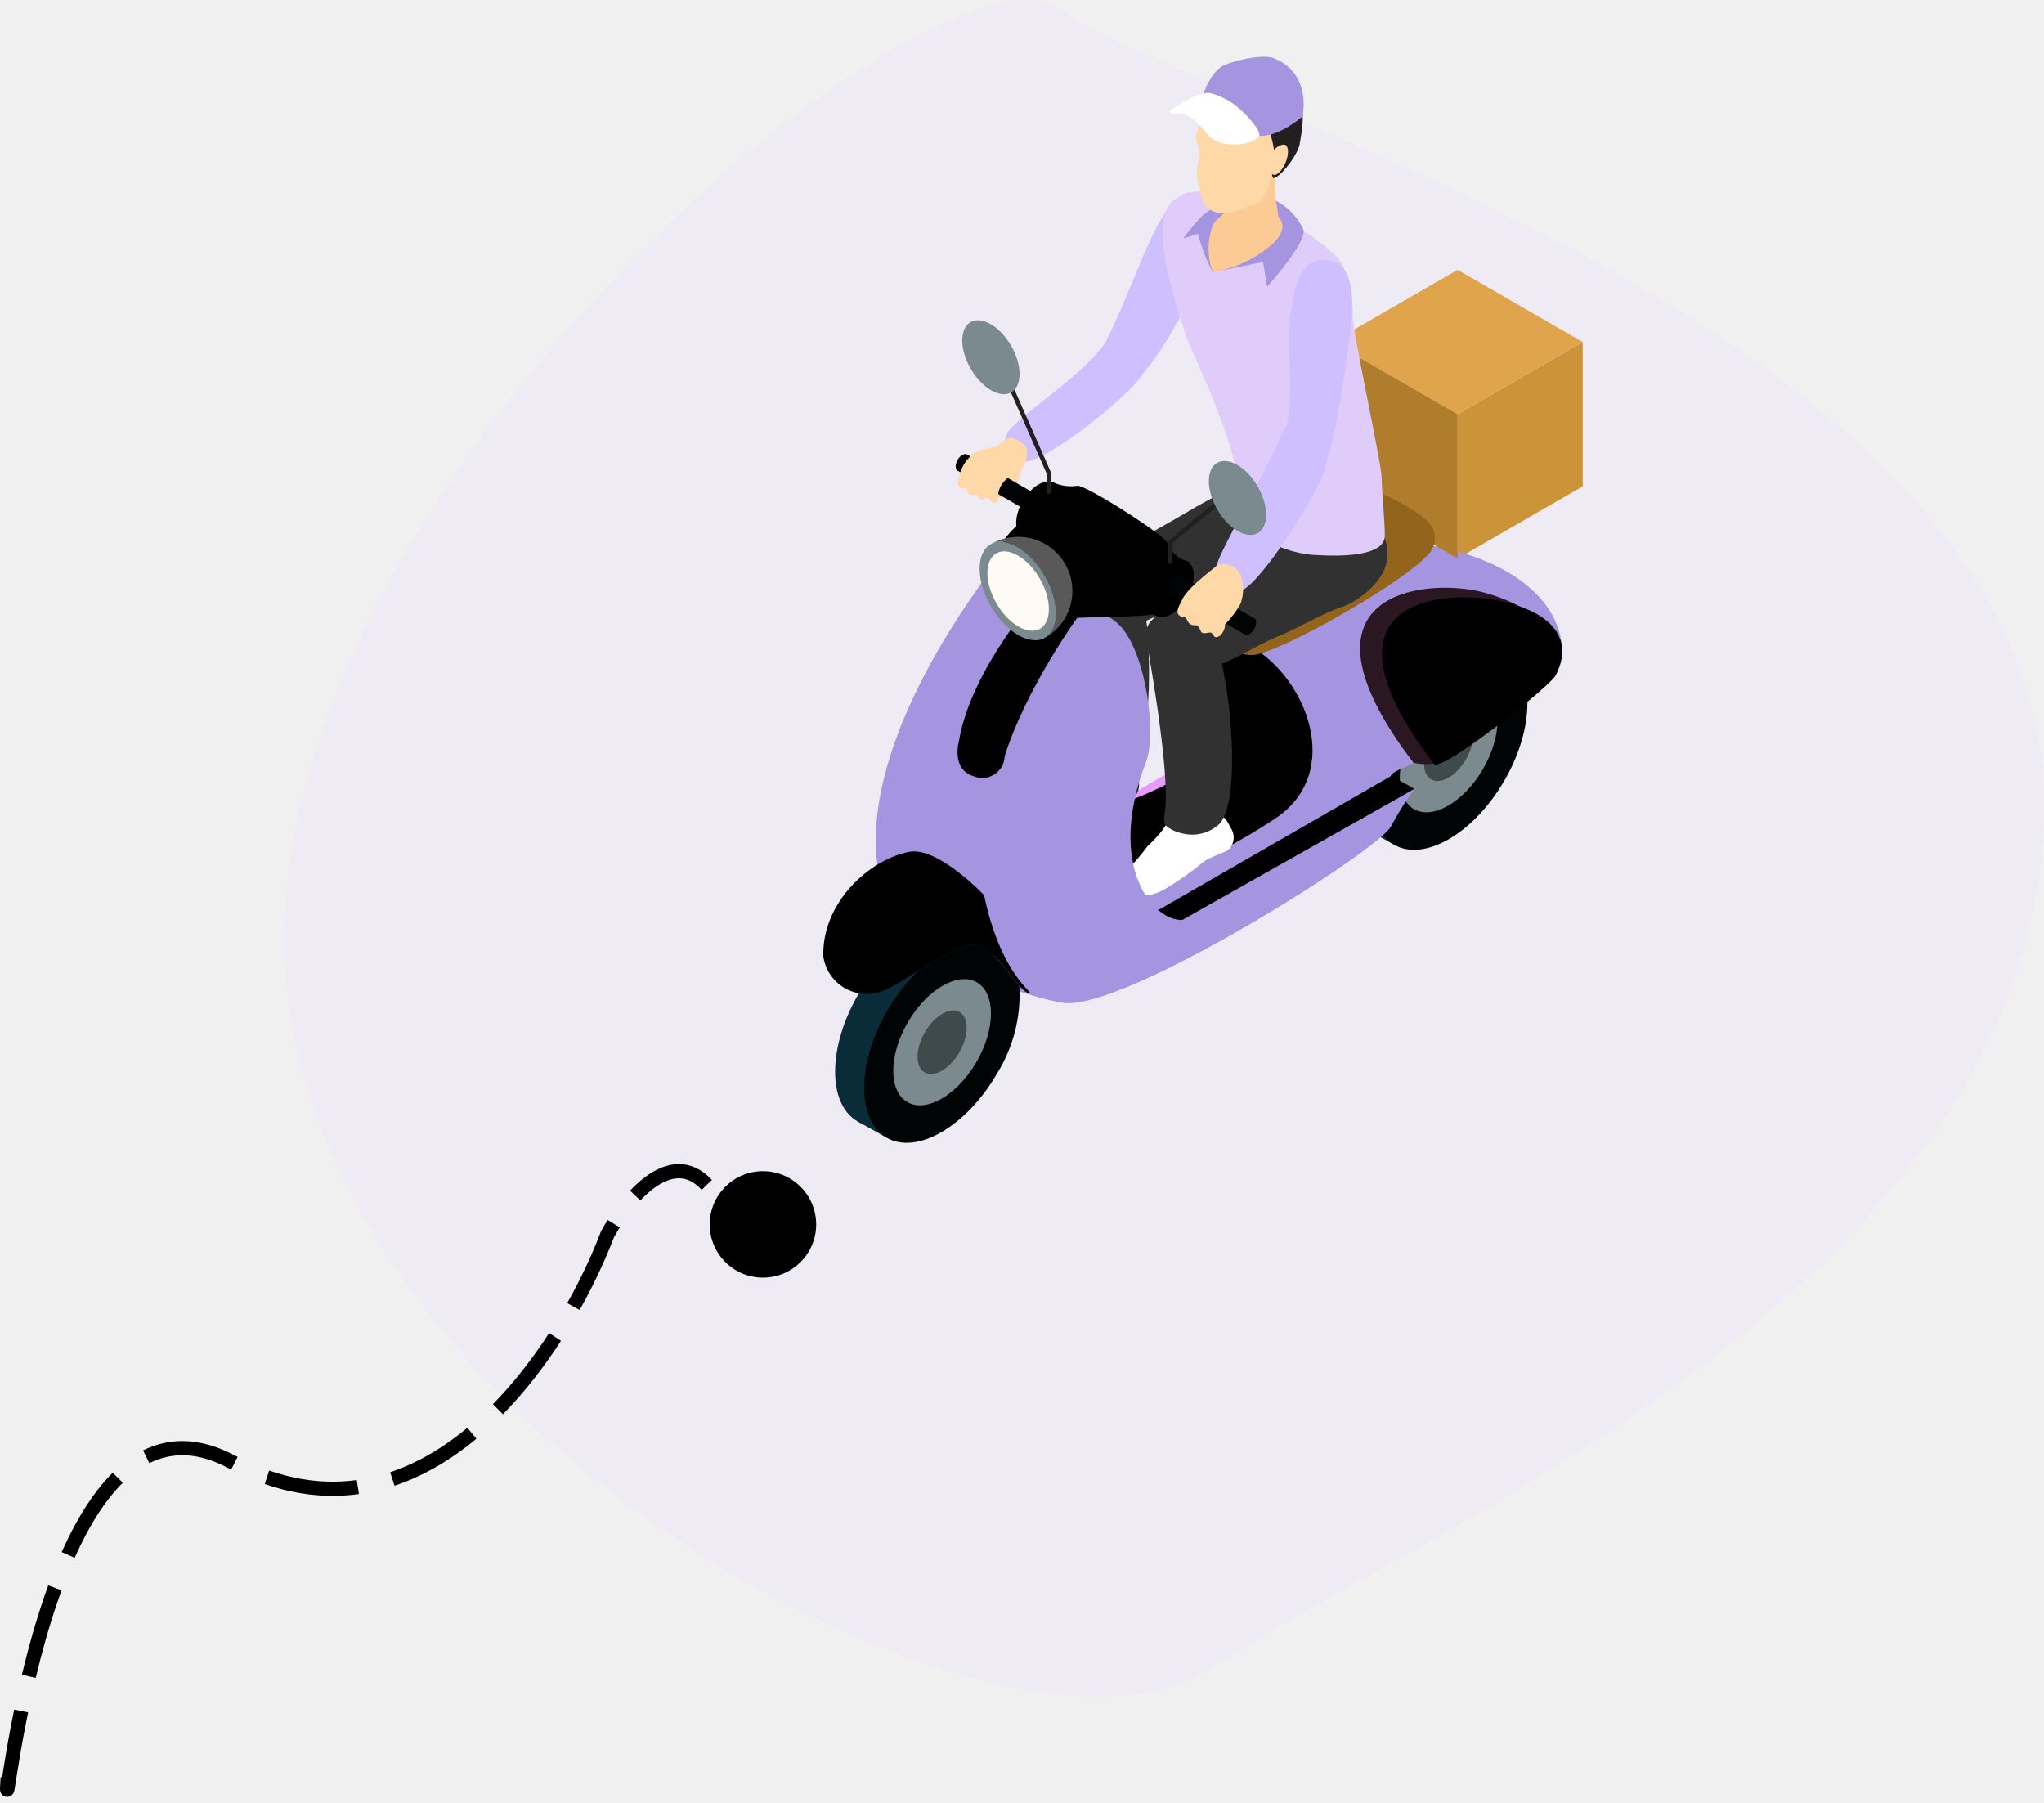
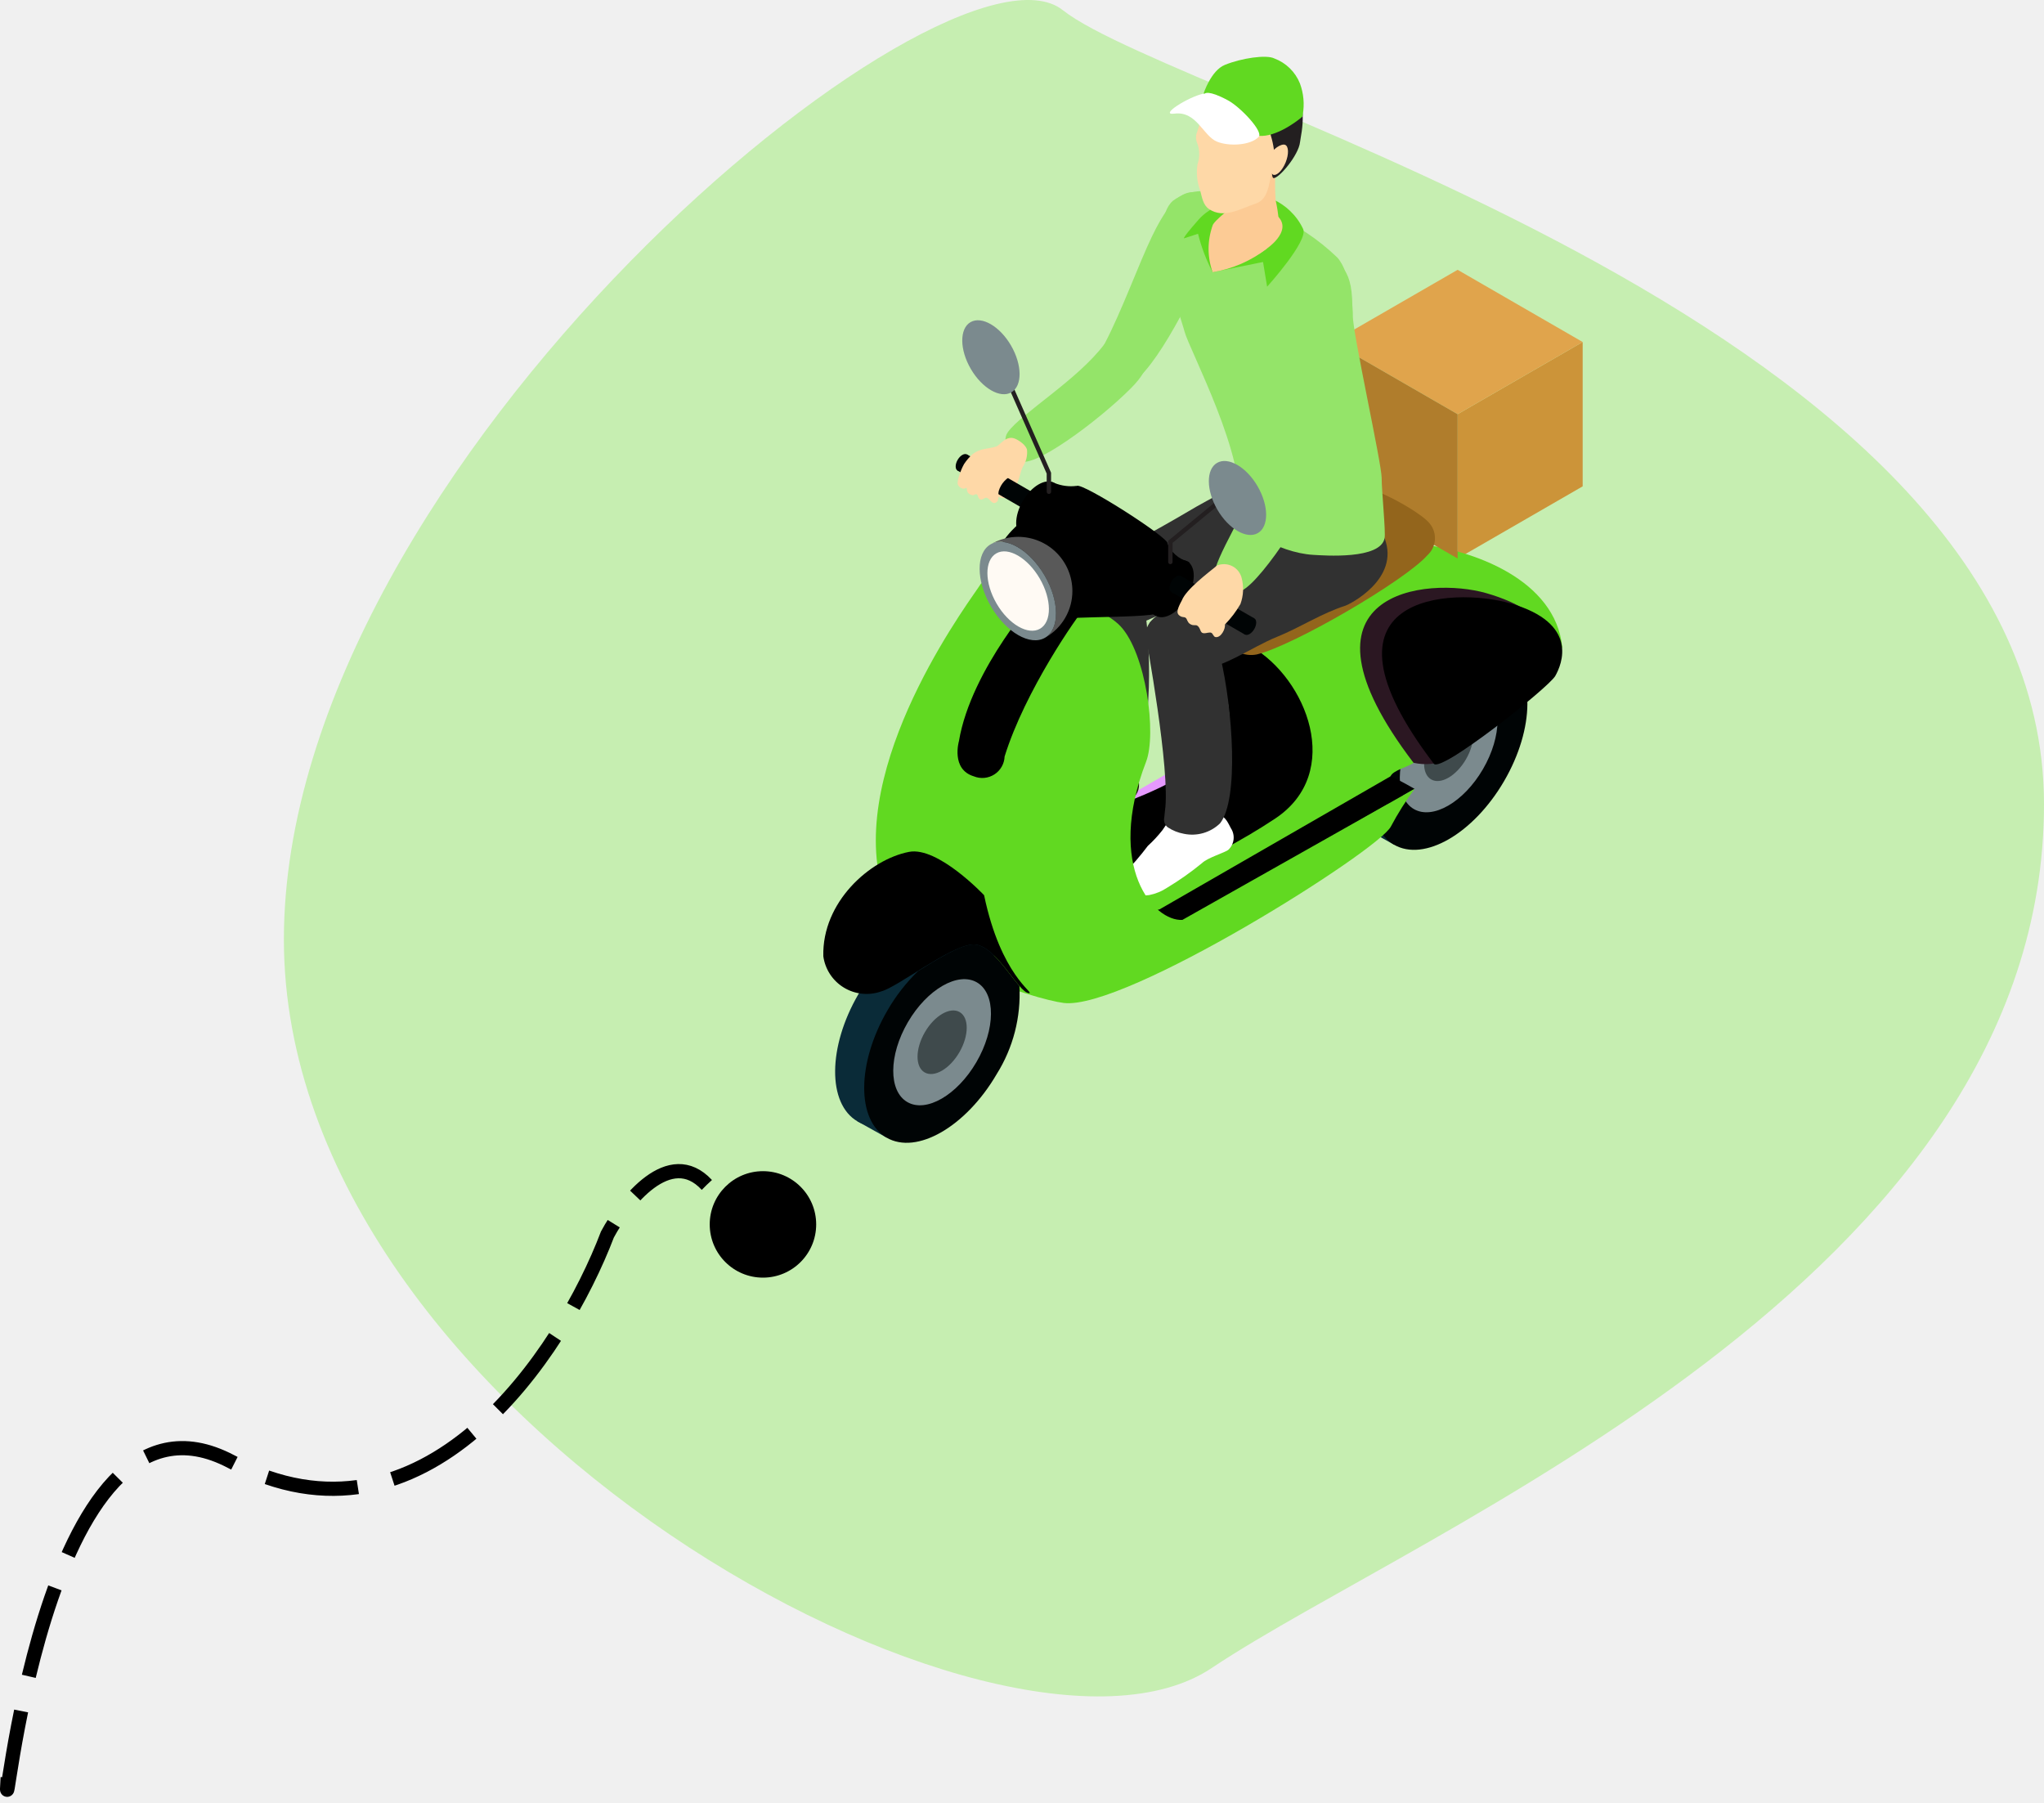
<svg xmlns="http://www.w3.org/2000/svg" width="288" height="254" viewBox="0 0 288 254" fill="none">
-   <path d="M288 113.284C288 180.509 199.933 215.477 170.717 235.006C141.5 254.535 40 199.59 40 132.365C40 65.139 133.5 -11.456 149.75 1.431C166 14.319 288 46.059 288 113.284Z" fill="#efebf5" />
+   <path d="M288 113.284C288 180.509 199.933 215.477 170.717 235.006C141.5 254.535 40 199.59 40 132.365C40 65.139 133.5 -11.456 149.75 1.431C166 14.319 288 46.059 288 113.284Z" fill="#c6eeb1" />
  <path d="M1.082 250.426C0.249 264.093 5.383 191.526 32.583 205.926C59.783 220.326 79.25 190.593 85.583 173.926C88.083 169.259 94.383 161.326 99.583 166.926" stroke="black" stroke-width="2" stroke-dasharray="13 5" />
  <g clip-path="url(#clip0_756_3)">
    <path d="M144.272 64.732C144.242 64.792 143.285 69.888 141.821 70.154C140.357 70.42 138.447 68.51 138.447 68.249C140.319 66.966 142.264 65.791 144.272 64.732Z" fill="#FED8A7" />
    <path d="M174.025 79.899C174.146 82.825 170.185 83.827 169.479 86.474C169.236 87.156 169.168 87.889 169.281 88.605C169.603 89.478 170.234 89.688 170.806 89.3C170.806 89.3 170.515 90.159 171.177 90.299C171.367 90.324 171.561 90.284 171.726 90.186C171.891 90.088 172.019 89.937 172.087 89.757C172.049 90.035 172.099 90.317 172.231 90.564C172.311 90.674 172.416 90.762 172.537 90.823C172.659 90.884 172.792 90.915 172.928 90.914C173.064 90.913 173.197 90.88 173.318 90.818C173.438 90.755 173.542 90.665 173.621 90.555C173.844 91.63 174.934 91.36 175.282 90.633C175.669 89.817 175.213 88.745 175.743 87.996C176.375 87.115 176.985 87.404 177.123 86.191C177.233 85.214 177.082 84.184 177.141 83.207C177.229 83.17 177.319 83.145 177.399 83.104C177.322 83.299 177.308 83.585 177.221 83.772L174.025 79.899Z" fill="#FED8A7" />
    <path d="M205.379 58.353V78.688L222.999 68.519V48.185L205.379 58.353Z" fill="#CC9439" />
    <path d="M136.25 64.028C135.888 63.818 135.297 64.157 134.931 64.787C134.564 65.418 134.562 66.098 134.922 66.307C135.282 66.516 135.871 66.178 136.237 65.546C136.604 64.915 136.609 64.237 136.25 64.028Z" fill="#000405" />
    <path d="M136.244 64.019L134.924 66.303L145.278 72.281L146.598 69.997L136.244 64.019Z" fill="#000405" />
    <path d="M207.965 89.838L212.193 92.209L196.407 118.996L192.314 116.71L207.965 89.838Z" fill="#0A2B38" />
    <path d="M207.965 89.838C203.708 87.363 196.762 91.375 192.438 98.792C188.115 106.209 188.066 114.238 192.316 116.711C196.566 119.185 203.516 115.175 207.842 107.752C212.169 100.329 212.215 92.307 207.965 89.838Z" fill="#0A2B38" />
    <path d="M212.056 92.12C207.8 89.646 200.855 93.657 196.531 101.078C192.207 108.498 192.157 116.519 196.402 118.997C200.647 121.475 207.605 117.462 211.93 110.041C216.255 102.621 216.308 94.593 212.056 92.12Z" fill="#000405" />
    <path d="M209.027 97.129C206.358 95.582 201.997 98.093 199.287 102.746C196.577 107.398 196.544 112.43 199.208 113.981C201.872 115.532 206.234 113.017 208.947 108.364C211.659 103.711 211.689 98.68 209.027 97.129Z" fill="#7B8A8E" />
    <path d="M206.59 101.312C205.244 100.53 203.049 101.796 201.688 104.148C200.327 106.501 200.305 109.028 201.649 109.808C202.994 110.588 205.188 109.322 206.551 106.978C207.914 104.634 207.933 102.092 206.59 101.312Z" fill="#3F4A4C" />
-     <path d="M152.648 115.122C153.927 114.06 177.765 108.071 176.485 100.825C175.205 93.578 167.327 86.515 169.455 85.668C171.583 84.821 193.091 75.955 198.886 76.502C207.825 77.348 219.118 81.788 220.117 91.106C220.267 92.506 202.166 104.94 199.167 107.465C198.532 108.002 196.255 108.515 195.926 109.373C194.846 112.194 196.667 116.479 193.623 118.443C183.101 125.237 170.256 131.826 165.83 132.299C157.901 133.143 154.972 122.535 152.617 114.226L152.648 115.122Z" fill="#a594e0" />
+     <path d="M152.648 115.122C153.927 114.06 177.765 108.071 176.485 100.825C175.205 93.578 167.327 86.515 169.455 85.668C171.583 84.821 193.091 75.955 198.886 76.502C207.825 77.348 219.118 81.788 220.117 91.106C220.267 92.506 202.166 104.94 199.167 107.465C198.532 108.002 196.255 108.515 195.926 109.373C194.846 112.194 196.667 116.479 193.623 118.443C183.101 125.237 170.256 131.826 165.83 132.299C157.901 133.143 154.972 122.535 152.617 114.226L152.648 115.122Z" fill="#61d921" />
    <path d="M199.316 111.138C199.316 111.138 196.958 109.774 195.926 109.373L163.378 128.117C160.486 128.676 160.436 132.99 161.98 132.348C163.524 131.706 199.316 111.138 199.316 111.138Z" fill="black" />
    <path d="M181.526 102.872C181.526 102.872 179.168 101.508 178.136 101.107L145.589 119.851C142.695 120.41 142.647 124.722 144.191 124.08C145.735 123.438 181.526 102.872 181.526 102.872Z" fill="#E699FF" />
    <path d="M176.316 91.106C173.513 89.762 170.637 88.573 167.703 87.545C169.192 87.716 172.605 93.547 173.17 100.437C173.847 108.622 157.109 113.54 152.648 115.123C149.165 119.31 150.393 116.244 150.474 116.445V117.814C150.843 119.118 153.37 116.884 153.784 118.249C154.795 120.877 155.966 123.44 157.293 125.924C157.927 126.322 170.016 121.774 179.699 115.306C189.383 108.838 184.092 95.565 176.316 91.106Z" fill="black" />
    <path d="M199.166 107.465C200.788 107.83 202.483 107.667 204.006 107.001C209.75 103.95 218.036 94.699 218.782 93.393C219.734 91.728 219.239 86.392 209.426 83.568C201.184 81.193 180.61 83.142 199.166 107.465Z" fill="#2B1722" />
    <path d="M202.029 107.603C203.029 108.913 218.195 96.881 219.136 95.235C220.076 93.589 222.534 87.805 212.838 85.012C204.69 82.664 183.687 83.563 202.029 107.603Z" fill="black" />
    <path d="M205.379 38.013L222.999 48.184L205.379 58.352L187.757 48.184L205.379 38.013Z" fill="#E0A44C" />
    <path d="M205.379 58.353V78.688L187.757 68.519V48.185L205.379 58.353Z" fill="#B07D2C" />
    <path d="M166.355 82.361C166.165 83.572 166.159 84.805 166.337 86.017C166.724 88.467 172.887 90.822 174.453 91.839C175.254 92.249 176.169 92.378 177.052 92.208C182.147 91.027 197.965 81.809 201.124 78.222C201.736 77.666 202.112 76.899 202.176 76.076C202.241 75.252 201.989 74.436 201.471 73.792C200.629 72.512 193.697 68.291 190.249 68.291C188.02 68.288 167.969 78.552 166.355 82.361Z" fill="#93651C" />
-     <path d="M169.75 37.832C166.643 44.262 161.169 55.138 157.496 54.67C156.556 54.548 154.539 50.528 155.607 48.497C158.1 43.744 160.399 37.281 162.337 33.26C165.445 26.831 167.574 26.461 169.845 27.556C172.115 28.65 172.855 31.402 169.75 37.832Z" fill="#D0BFFF" />
-     <path d="M159.364 54.681C154.786 59.294 145.149 66.445 143.586 64.834C143.002 64.23 140.817 62.535 142.029 60.854C143.937 58.214 151.816 53.524 155.604 48.497C155.873 48.149 156.214 47.864 156.603 47.661C156.993 47.457 157.422 47.341 157.861 47.319C158.3 47.297 158.739 47.371 159.146 47.535C159.554 47.699 159.922 47.949 160.223 48.269C161.785 49.882 162.602 51.421 159.364 54.681Z" fill="#D0BFFF" />
+     <path d="M169.75 37.832C166.643 44.262 161.169 55.138 157.496 54.67C156.556 54.548 154.539 50.528 155.607 48.497C158.1 43.744 160.399 37.281 162.337 33.26C165.445 26.831 167.574 26.461 169.845 27.556C172.115 28.65 172.855 31.402 169.75 37.832Z" fill="#94e469" />
+     <path d="M159.364 54.681C154.786 59.294 145.149 66.445 143.586 64.834C143.002 64.23 140.817 62.535 142.029 60.854C143.937 58.214 151.816 53.524 155.604 48.497C155.873 48.149 156.214 47.864 156.603 47.661C156.993 47.457 157.422 47.341 157.861 47.319C158.3 47.297 158.739 47.371 159.146 47.535C159.554 47.699 159.922 47.949 160.223 48.269C161.785 49.882 162.602 51.421 159.364 54.681Z" fill="#94e469" />
    <path d="M158.616 107.5C159.39 107.659 159.811 108.684 160.137 109.291C160.42 109.762 160.54 110.313 160.478 110.859C160.417 111.405 160.176 111.916 159.795 112.312C158.824 113.433 156.842 113.428 156.08 114.192C154.218 115.589 152.239 116.823 150.166 117.882C149.049 118.484 146.586 118.551 145.82 117.577C145.585 117.092 145.474 116.557 145.497 116.02C145.519 115.482 145.675 114.958 145.949 114.495C147.019 113.496 148.017 112.423 148.935 111.283C149.516 110.761 150.042 110.182 150.504 109.553C150.826 109.127 152.02 107.057 152.739 107.576L158.616 107.5Z" fill="#1E160D" />
    <path d="M178.91 79.267C175.524 80.346 172.574 82.312 169.284 83.644C165.38 85.226 161.472 88.317 157.131 88.507C156.141 88.533 155.162 88.284 154.304 87.789C153.445 87.294 152.741 86.572 152.267 85.701C151.718 84.46 150.673 81.721 151.583 81.447C152.534 81.157 153.691 79.642 154.478 79.256C155.942 78.545 164.432 73.835 167.119 72.23C169.312 70.921 170.731 70.199 173.222 68.861C173.222 68.861 177.545 65.787 179.756 71.579C181.967 77.37 179.399 79.114 178.91 79.267Z" fill="#313131" />
    <path d="M189.588 85.326C186.202 86.407 183.253 88.37 179.961 89.71C176.059 91.29 172.152 94.382 167.81 94.572C166.82 94.597 165.842 94.348 164.984 93.853C164.126 93.357 163.422 92.635 162.949 91.764C162.398 90.524 161.353 87.785 162.264 87.51C163.212 87.223 164.37 85.705 165.157 85.319C166.622 84.608 175.111 79.895 177.798 78.291C179.991 76.981 181.41 76.262 183.9 74.923C183.9 74.923 192.876 70.039 195.089 75.825C197.303 81.611 190.078 85.168 189.588 85.326Z" fill="#313131" />
    <path d="M161.246 85.209C161.057 83.031 161.021 80.842 161.138 78.659C161.107 76.811 151.334 78.808 151.158 83.279C151.158 83.279 152.964 100.702 151.685 106.211L151.519 107.13C151.439 107.377 151.43 107.641 151.494 107.892C151.558 108.143 151.692 108.37 151.88 108.548C152.529 109.066 153.279 109.442 154.082 109.653C154.968 109.917 155.906 109.959 156.812 109.776C157.719 109.593 158.566 109.19 159.28 108.603C162.222 105.453 162.393 92.773 161.246 85.209Z" fill="#313131" />
    <path d="M171.912 114.898C172.686 115.051 173.107 116.081 173.433 116.686C173.74 117.15 173.873 117.706 173.811 118.259C173.748 118.811 173.494 119.324 173.091 119.708C172.69 120.094 170.143 120.825 169.376 121.588C167.829 122.86 166.191 124.017 164.475 125.05C163.702 125.565 162.835 125.923 161.925 126.103C161.305 126.196 160.673 126.144 160.077 125.951C159.481 125.757 158.939 125.428 158.492 124.989C157.939 124.283 157.903 123.482 158.363 123.084C159.572 121.857 160.696 120.551 161.73 119.174C162.479 118.492 163.169 117.748 163.794 116.95C164.116 116.522 165.308 114.453 166.029 114.974L171.912 114.898Z" fill="white" />
    <path d="M171.946 92.517C171.579 90.362 171.364 88.184 171.301 85.999C171.119 84.16 161.24 85.097 161.418 89.568C161.418 89.568 164.965 108.636 164.143 114.234L164.048 115.159C163.988 115.413 164.001 115.678 164.086 115.924C164.171 116.17 164.323 116.387 164.527 116.55C165.216 117.009 165.993 117.321 166.808 117.468C167.714 117.658 168.652 117.624 169.541 117.367C170.43 117.11 171.242 116.64 171.906 115.996C174.583 112.614 173.709 99.961 171.946 92.517Z" fill="#313131" />
-     <path d="M179.204 30.131C182.626 31.621 185.755 33.709 188.444 36.296C190.4 38.514 190.636 43.758 190.617 44.449C190.537 46.688 194.676 65.272 194.676 67.322C194.676 69.223 195.262 74.901 195.089 75.82C194.513 78.869 186.55 78.262 185.02 78.171C180.093 77.879 173.903 74.154 174.413 71.747C175.883 64.834 167.539 49.18 166.905 46.723C166.27 44.266 161.468 31.64 165.26 28.288C166.444 27.405 167.882 26.929 169.36 26.93C173.557 27.133 178.5 29.984 179.204 30.131Z" fill="#DFCCFB" />
-     <path d="M176.094 28.013C175.992 28.142 171.551 27.909 168.86 30.968C166.17 34.027 166.907 33.554 166.907 33.554L168.802 32.937C169.273 34.816 169.962 36.633 170.856 38.351L177.963 36.911L178.537 40.392C178.537 40.392 184.387 33.927 183.61 32.26C181.741 28.248 177.095 26.758 176.094 28.013Z" fill="#a594e0" />
+     <path d="M179.204 30.131C182.626 31.621 185.755 33.709 188.444 36.296C190.4 38.514 190.636 43.758 190.617 44.449C190.537 46.688 194.676 65.272 194.676 67.322C194.676 69.223 195.262 74.901 195.089 75.82C194.513 78.869 186.55 78.262 185.02 78.171C180.093 77.879 173.903 74.154 174.413 71.747C175.883 64.834 167.539 49.18 166.905 46.723C166.27 44.266 161.468 31.64 165.26 28.288C166.444 27.405 167.882 26.929 169.36 26.93C173.557 27.133 178.5 29.984 179.204 30.131Z" fill="#94e469" />
+     <path d="M176.094 28.013C175.992 28.142 171.551 27.909 168.86 30.968C166.17 34.027 166.907 33.554 166.907 33.554L168.802 32.937C169.273 34.816 169.962 36.633 170.856 38.351L177.963 36.911L178.537 40.392C178.537 40.392 184.387 33.927 183.61 32.26C181.741 28.248 177.095 26.758 176.094 28.013Z" fill="#61d921" />
    <path d="M173.822 28.989C173.822 28.989 170.994 31.11 170.845 31.8C170.716 32.391 170.856 38.349 170.856 38.349C170.874 38.032 174.906 37.679 178.616 34.936C179.021 34.637 183.094 31.611 178.616 29.536L173.822 28.989Z" fill="#FCCB95" />
    <path d="M178.537 34.997C176.89 35.135 175.231 34.96 173.649 34.481C173.025 34.246 172.455 33.887 171.973 33.426C171.492 32.965 171.108 32.412 170.846 31.8V31.81C170.1 33.927 170.105 36.235 170.861 38.349C170.861 38.349 170.855 38.359 170.861 38.349C173.66 37.889 176.299 36.737 178.537 34.997Z" fill="#FCCB95" />
    <path d="M179.793 22.848C179.636 24.628 179.617 26.417 179.735 28.2C179.944 29.117 180.088 30.048 180.166 30.985C180.166 32.79 178.209 33.557 177.216 34.067C176.313 34.538 172.58 33.294 172.796 32.015C172.81 30.828 172.915 29.643 173.11 28.472C173.505 27.349 174.564 26.739 174.564 25.564L179.793 22.848Z" fill="#FCCB95" />
    <path d="M169.387 15.418C169.278 16.5 169.038 17.565 168.674 18.589C168.567 18.847 168.515 19.124 168.52 19.403C168.525 19.682 168.587 19.957 168.702 20.211C169.053 21.155 169.063 22.192 168.729 23.143C168.533 24.382 168.662 25.651 169.104 26.826C169.362 27.762 169.491 28.868 170.338 29.444C172.432 30.882 174.814 29.386 176.959 28.671C179.079 27.96 178.777 24.899 179.458 23.154C180.685 20.007 179.863 15.569 176.391 14.149C174.573 13.416 172.567 13.283 170.668 13.769C170.109 13.975 168.997 15.187 169.507 15.796L169.387 15.418Z" fill="#FED8A7" />
    <path d="M181.111 10.701C179.07 8.843 174.941 9.419 171.565 10.959C171.017 11.297 170.547 11.748 170.186 12.281C169.824 12.815 169.58 13.418 169.469 14.053C169.091 14.697 170.906 16.069 171.375 16.317C172.331 16.774 173.374 17.02 174.434 17.038C175.095 17.079 175.758 17.071 176.418 17.015C176.897 16.922 177.382 16.866 177.869 16.848C178.878 16.956 178.884 18.295 179.06 19.093C179.254 19.726 179.397 20.372 179.487 21.027C179.51 21.355 178.923 24.988 179.435 25.083C180.143 25.212 182.982 21.883 183.176 20.018C183.309 18.784 184.719 13.984 181.111 10.701Z" fill="url(#paint0_linear_756_3)" />
    <path d="M181.147 22.88C180.673 24.04 179.881 24.814 179.368 24.612C178.998 24.329 178.738 23.927 178.632 23.474C178.526 23.02 178.581 22.544 178.787 22.127C179.257 20.967 180.564 20.193 181.073 20.403C181.583 20.613 181.616 21.718 181.147 22.88Z" fill="#FED8A7" />
-     <path d="M190.288 46.449C189.412 53.539 187.439 68.124 184.936 67.814C183.997 67.699 181.085 61.447 181.445 59.177C182.281 53.876 181.251 48.919 181.798 44.49C182.677 37.4 184.575 36.368 187.076 36.68C189.578 36.992 191.164 39.362 190.288 46.449Z" fill="#D0BFFF" />
-     <path d="M169.58 13.194C169.58 13.194 170.612 9.947 172.577 9.144C174.911 8.188 178.422 7.669 179.551 8.233C180.366 8.537 181.108 9.008 181.73 9.615C182.352 10.223 182.84 10.954 183.163 11.761C183.683 13.164 183.819 14.681 183.559 16.155C183.566 16.218 183.557 16.282 183.535 16.341C183.513 16.4 183.477 16.453 183.43 16.496C182.537 17.269 179.302 19.635 176.913 19.065C175.774 18.796 174.62 18.593 173.458 18.459L169.58 13.194Z" fill="#a594e0" />
+     <path d="M190.288 46.449C189.412 53.539 187.439 68.124 184.936 67.814C183.997 67.699 181.085 61.447 181.445 59.177C182.281 53.876 181.251 48.919 181.798 44.49C182.677 37.4 184.575 36.368 187.076 36.68C189.578 36.992 191.164 39.362 190.288 46.449Z" fill="#94e469" />
+     <path d="M169.58 13.194C169.58 13.194 170.612 9.947 172.577 9.144C174.911 8.188 178.422 7.669 179.551 8.233C180.366 8.537 181.108 9.008 181.73 9.615C182.352 10.223 182.84 10.954 183.163 11.761C183.683 13.164 183.819 14.681 183.559 16.155C183.566 16.218 183.557 16.282 183.535 16.341C183.513 16.4 183.477 16.453 183.43 16.496C182.537 17.269 179.302 19.635 176.913 19.065C175.774 18.796 174.62 18.593 173.458 18.459L169.58 13.194Z" fill="#61d921" />
    <path d="M169.744 13.194C169.744 13.194 170.186 12.606 173.007 14.13C174.813 15.102 178.047 18.56 177.348 19.287C176.187 20.512 173.116 20.637 171.475 19.955C169.488 19.127 168.614 15.611 165.478 16.01C163.217 16.299 167.462 13.63 169.58 13.191L169.744 13.194Z" fill="white" />
    <path d="M146.599 69.993C146.239 69.781 145.65 70.122 145.282 70.752C144.914 71.383 144.912 72.062 145.272 72.272C145.631 72.482 146.221 72.143 146.589 71.511C146.956 70.88 146.964 70.202 146.599 69.993Z" fill="#000405" />
    <path d="M148.539 68.031C147.327 67.324 145.345 68.469 144.113 70.582C142.881 72.695 142.866 74.983 144.079 75.689C145.291 76.394 147.271 75.25 148.504 73.136C149.737 71.022 149.75 68.735 148.539 68.031Z" fill="black" />
-     <path d="M138.117 82.372C139.306 80.242 154.241 84.374 157.861 88.21C161.482 92.047 162.995 103.401 161.487 107.309C155.728 122.233 162.629 129.844 166.604 129.598L199.316 111.138C198.075 112.823 196.958 114.596 195.977 116.443C194.279 119.816 158.504 142.387 149.872 141.301C146.085 140.826 126.266 135.249 123.893 123.502C120.325 105.815 137.398 83.65 138.117 82.372Z" fill="#a594e0" />
+     <path d="M138.117 82.372C139.306 80.242 154.241 84.374 157.861 88.21C161.482 92.047 162.995 103.401 161.487 107.309C155.728 122.233 162.629 129.844 166.604 129.598L199.316 111.138C198.075 112.823 196.958 114.596 195.977 116.443C194.279 119.816 158.504 142.387 149.872 141.301C146.085 140.826 126.266 135.249 123.893 123.502C120.325 105.815 137.398 83.65 138.117 82.372Z" fill="#61d921" />
    <path d="M136.476 131.11L140.702 133.482L124.916 160.268L120.822 157.982L136.476 131.11Z" fill="#0A2B38" />
    <path d="M136.476 131.112C132.219 128.636 125.272 132.647 120.948 140.068C116.624 147.488 116.574 155.509 120.819 157.987C125.064 160.465 132.021 156.452 136.348 149.029C140.676 141.606 140.726 133.583 136.476 131.112Z" fill="#0A2B38" />
    <path d="M136.945 133.065C135.123 133.252 132.085 135.112 129.352 136.819C127.665 138.455 126.214 140.318 125.041 142.353C120.722 149.776 120.668 157.796 124.912 160.273C129.156 162.749 136.113 158.736 140.44 151.316C142.76 147.611 143.876 143.279 143.634 138.915C141.919 136.948 139.447 132.813 136.945 133.065Z" fill="#000405" />
    <path d="M137.651 138.406C134.984 136.859 130.624 139.37 127.914 144.023C125.204 148.675 125.17 153.707 127.835 155.261C130.5 156.814 134.861 154.296 137.572 149.644C140.284 144.991 140.316 139.959 137.651 138.406Z" fill="#7B8A8E" />
    <path d="M135.216 142.588C133.873 141.807 131.675 143.074 130.314 145.424C128.953 147.774 128.932 150.304 130.277 151.085C131.621 151.866 133.816 150.601 135.178 148.249C136.54 145.896 136.557 143.368 135.216 142.588Z" fill="#3F4A4C" />
    <path d="M116.006 134.721C116.13 135.627 116.455 136.493 116.956 137.257C117.457 138.021 118.123 138.664 118.904 139.138C119.685 139.613 120.563 139.907 121.472 140C122.382 140.092 123.3 139.981 124.161 139.674C126.433 139.085 133.667 133.397 136.948 133.065C140.23 132.732 143.463 139.954 145.009 139.917C145.783 139.894 141.023 137.453 138.66 126.123C138.66 126.123 132.17 119.229 128.083 120.017C122.558 121.082 115.814 127.096 116.006 134.721Z" fill="black" />
    <path d="M146.506 83.489C146.506 83.489 136.838 94.142 135.114 104.413C135.114 104.413 133.953 108.39 137.215 109.373C137.684 109.564 138.192 109.639 138.696 109.592C139.2 109.545 139.685 109.377 140.11 109.103C140.536 108.829 140.889 108.456 141.139 108.017C141.39 107.577 141.531 107.084 141.55 106.579C144.423 97.311 151.763 86.808 152.957 85.498L146.506 83.489Z" fill="black" />
    <path d="M140.467 79.997C140.467 80.137 140.243 88.365 146.029 87.474C151.816 86.583 163.848 87.345 164.293 85.887C164.738 84.429 164.493 76.579 164.493 76.579C164.939 75.912 152.606 68.006 151.723 68.451C150.839 68.896 139.847 74.381 140.471 79.269L140.467 79.997Z" fill="black" />
    <path d="M143.461 75.634C142.151 75.633 140.862 75.97 139.72 76.613C141.814 75.57 145.113 77.524 147.181 81.077C149.265 84.657 149.322 88.52 147.335 89.793C148.48 89.132 149.43 88.181 150.091 87.036C150.752 85.892 151.1 84.593 151.1 83.271C151.1 82.269 150.902 81.276 150.519 80.349C150.135 79.423 149.572 78.581 148.863 77.872C148.154 77.162 147.311 76.6 146.385 76.216C145.458 75.832 144.464 75.635 143.461 75.634Z" fill="#595959" />
    <path d="M139.575 76.689C141.657 75.477 145.063 77.442 147.186 81.072C149.309 84.702 149.33 88.636 147.248 89.847C145.166 91.059 141.76 89.096 139.637 85.464C137.514 81.833 137.492 77.899 139.575 76.689Z" fill="#7B8A8E" />
    <path d="M140.37 77.968C142.047 76.99 144.793 78.574 146.498 81.503C148.203 84.432 148.225 87.598 146.549 88.574C144.872 89.55 142.124 87.968 140.419 85.038C138.714 82.107 138.693 78.945 140.37 77.968Z" fill="#FFFAF4" />
    <path d="M167.302 79.093C166.09 78.391 164.108 79.531 162.877 81.646C161.645 83.76 161.629 86.047 162.842 86.751C164.054 87.455 166.033 86.314 167.267 84.2C168.502 82.085 168.512 79.801 167.302 79.093Z" fill="black" />
    <path d="M164.493 76.581C164.745 77.182 165.128 77.719 165.614 78.154C166.1 78.589 166.676 78.909 167.302 79.093C169.22 79.45 162.842 86.751 162.842 86.751C162.842 86.751 160.558 85.266 159.013 86.075L164.493 76.581Z" fill="black" />
    <path d="M176.734 87.115C176.374 86.902 175.783 87.243 175.417 87.873C175.05 88.502 175.046 89.182 175.406 89.391C175.766 89.6 176.356 89.262 176.723 88.633C177.091 88.004 177.095 87.323 176.734 87.115Z" fill="#000405" />
    <path d="M166.383 81.148C166.024 80.939 165.433 81.277 165.068 81.907C164.703 82.538 164.695 83.217 165.056 83.426C165.417 83.635 166.006 83.297 166.372 82.668C166.738 82.039 166.743 81.357 166.383 81.148Z" fill="#000405" />
    <path d="M166.383 81.139L165.062 83.422L175.41 89.404L176.732 87.12L166.383 81.139Z" fill="#000405" />
    <path d="M151.716 68.452C150.638 68.595 149.542 68.45 148.539 68.031C146.656 67.044 146.31 73.058 146.31 73.058L151.716 68.452Z" fill="black" />
    <path d="M147.792 69.588C147.711 69.588 147.632 69.555 147.574 69.497C147.517 69.439 147.484 69.361 147.484 69.279L147.478 66.725L140.306 50.454C140.273 50.379 140.272 50.294 140.302 50.218C140.332 50.142 140.391 50.081 140.466 50.048C140.541 50.015 140.626 50.014 140.702 50.044C140.778 50.074 140.839 50.133 140.872 50.208L148.096 66.595L148.103 69.277C148.104 69.359 148.072 69.437 148.015 69.495C147.958 69.553 147.88 69.587 147.799 69.588H147.792Z" fill="#231F20" />
    <path d="M164.907 79.481C164.825 79.481 164.746 79.449 164.688 79.391C164.63 79.333 164.598 79.255 164.597 79.173V76.186L171.805 70.256C171.836 70.23 171.872 70.21 171.91 70.198C171.949 70.186 171.99 70.182 172.03 70.186C172.07 70.19 172.109 70.202 172.145 70.221C172.18 70.24 172.212 70.266 172.237 70.297C172.263 70.328 172.283 70.364 172.295 70.403C172.307 70.442 172.311 70.482 172.307 70.523C172.304 70.563 172.292 70.602 172.273 70.638C172.254 70.674 172.228 70.706 172.197 70.731L165.215 76.483V79.178C165.213 79.259 165.18 79.336 165.123 79.392C165.065 79.449 164.988 79.481 164.907 79.481Z" fill="#231F20" />
    <path d="M136.744 45.388C138.309 44.479 140.872 45.955 142.456 48.684C144.04 51.413 144.066 54.364 142.502 55.273C140.939 56.182 138.382 54.71 136.789 51.98C135.196 49.251 135.181 46.298 136.744 45.388Z" fill="#7B8A8E" />
    <path d="M143.086 61.832C141.742 61.221 140.919 62.746 140.345 62.915C139.056 63.302 138.124 63.123 136.979 64.026C136.548 64.429 136.166 64.881 135.84 65.372C135.544 65.906 135.31 66.471 135.143 67.057C135.009 67.407 134.934 67.776 134.921 68.151C134.977 68.341 135.09 68.51 135.245 68.636C135.4 68.761 135.589 68.836 135.787 68.851C135.897 68.857 136.139 68.709 136.202 68.73C136.26 69.049 136.169 69.62 137.105 69.785C137.951 69.329 137.634 70.026 138.038 70.32C138.393 70.578 138.719 70.026 139.048 70.138C139.482 70.284 139.764 71.076 140.287 70.823C140.879 70.537 140.576 69.87 140.717 69.203C140.865 68.673 141.137 68.187 141.511 67.784C141.884 67.38 142.348 67.071 142.865 66.882C143.639 66.548 143.744 66.574 144.13 65.745C144.592 65.029 144.794 64.177 144.703 63.33C144.41 62.424 143.086 61.832 143.086 61.832Z" fill="#FED8A7" />
-     <path d="M185.975 67.818C183.119 73.654 176.015 84.367 174.016 83.341C173.269 82.954 170.689 81.923 171.3 79.944C172.253 76.829 177.331 68.437 180.116 62.306C180.722 60.963 182.941 55.915 184.936 56.943C186.932 57.97 187.992 63.691 185.975 67.818Z" fill="#D0BFFF" />
+     <path d="M185.975 67.818C183.119 73.654 176.015 84.367 174.016 83.341C173.269 82.954 170.689 81.923 171.3 79.944C172.253 76.829 177.331 68.437 180.116 62.306C180.722 60.963 182.941 55.915 184.936 56.943C186.932 57.97 187.992 63.691 185.975 67.818Z" fill="#94e469" />
    <path d="M171.482 65.215C173.046 64.304 175.609 65.78 177.195 68.509C178.78 71.238 178.804 74.189 177.24 75.099C175.675 76.01 173.112 74.535 171.527 71.804C169.941 69.074 169.925 66.118 171.482 65.215Z" fill="#7B8A8E" />
    <path d="M171.488 79.669C170.103 80.803 167.137 83.034 166.524 84.582C165.879 85.775 165.741 86.34 166.117 86.667C166.585 87.077 166.842 86.829 167.101 87.077C167.279 87.252 167.289 87.647 167.66 87.898C168.166 88.241 168.458 87.941 168.749 88.183C169.342 88.678 168.922 89.434 170.128 89.153C170.128 89.153 170.644 89.064 170.674 89.164C170.834 89.164 170.989 89.693 171.229 89.749C172.041 89.933 172.707 88.526 172.584 87.991C173.435 87.125 174.172 86.153 174.777 85.101C175.207 83.928 175.269 82.653 174.955 81.445C174.868 81.085 174.705 80.749 174.476 80.459C174.247 80.169 173.958 79.931 173.629 79.763C173.3 79.594 172.938 79.499 172.569 79.483C172.199 79.466 171.831 79.53 171.488 79.669Z" fill="#FED8A7" />
  </g>
  <circle cx="107.5" cy="172.5" r="7.5" fill="black" />
  <defs>
    <linearGradient id="paint0_linear_756_3" x1="-2771.58" y1="-1204.23" x2="-2756.54" y2="-1204.23" gradientUnits="userSpaceOnUse">
      <stop stop-color="#231F20" />
      <stop offset="0.09" stop-color="#231F20" />
      <stop offset="1" stop-color="#231F20" />
    </linearGradient>
    <clipPath id="clip0_756_3">
      <rect width="107" height="153" fill="white" transform="translate(116 8)" />
    </clipPath>
  </defs>
</svg>
